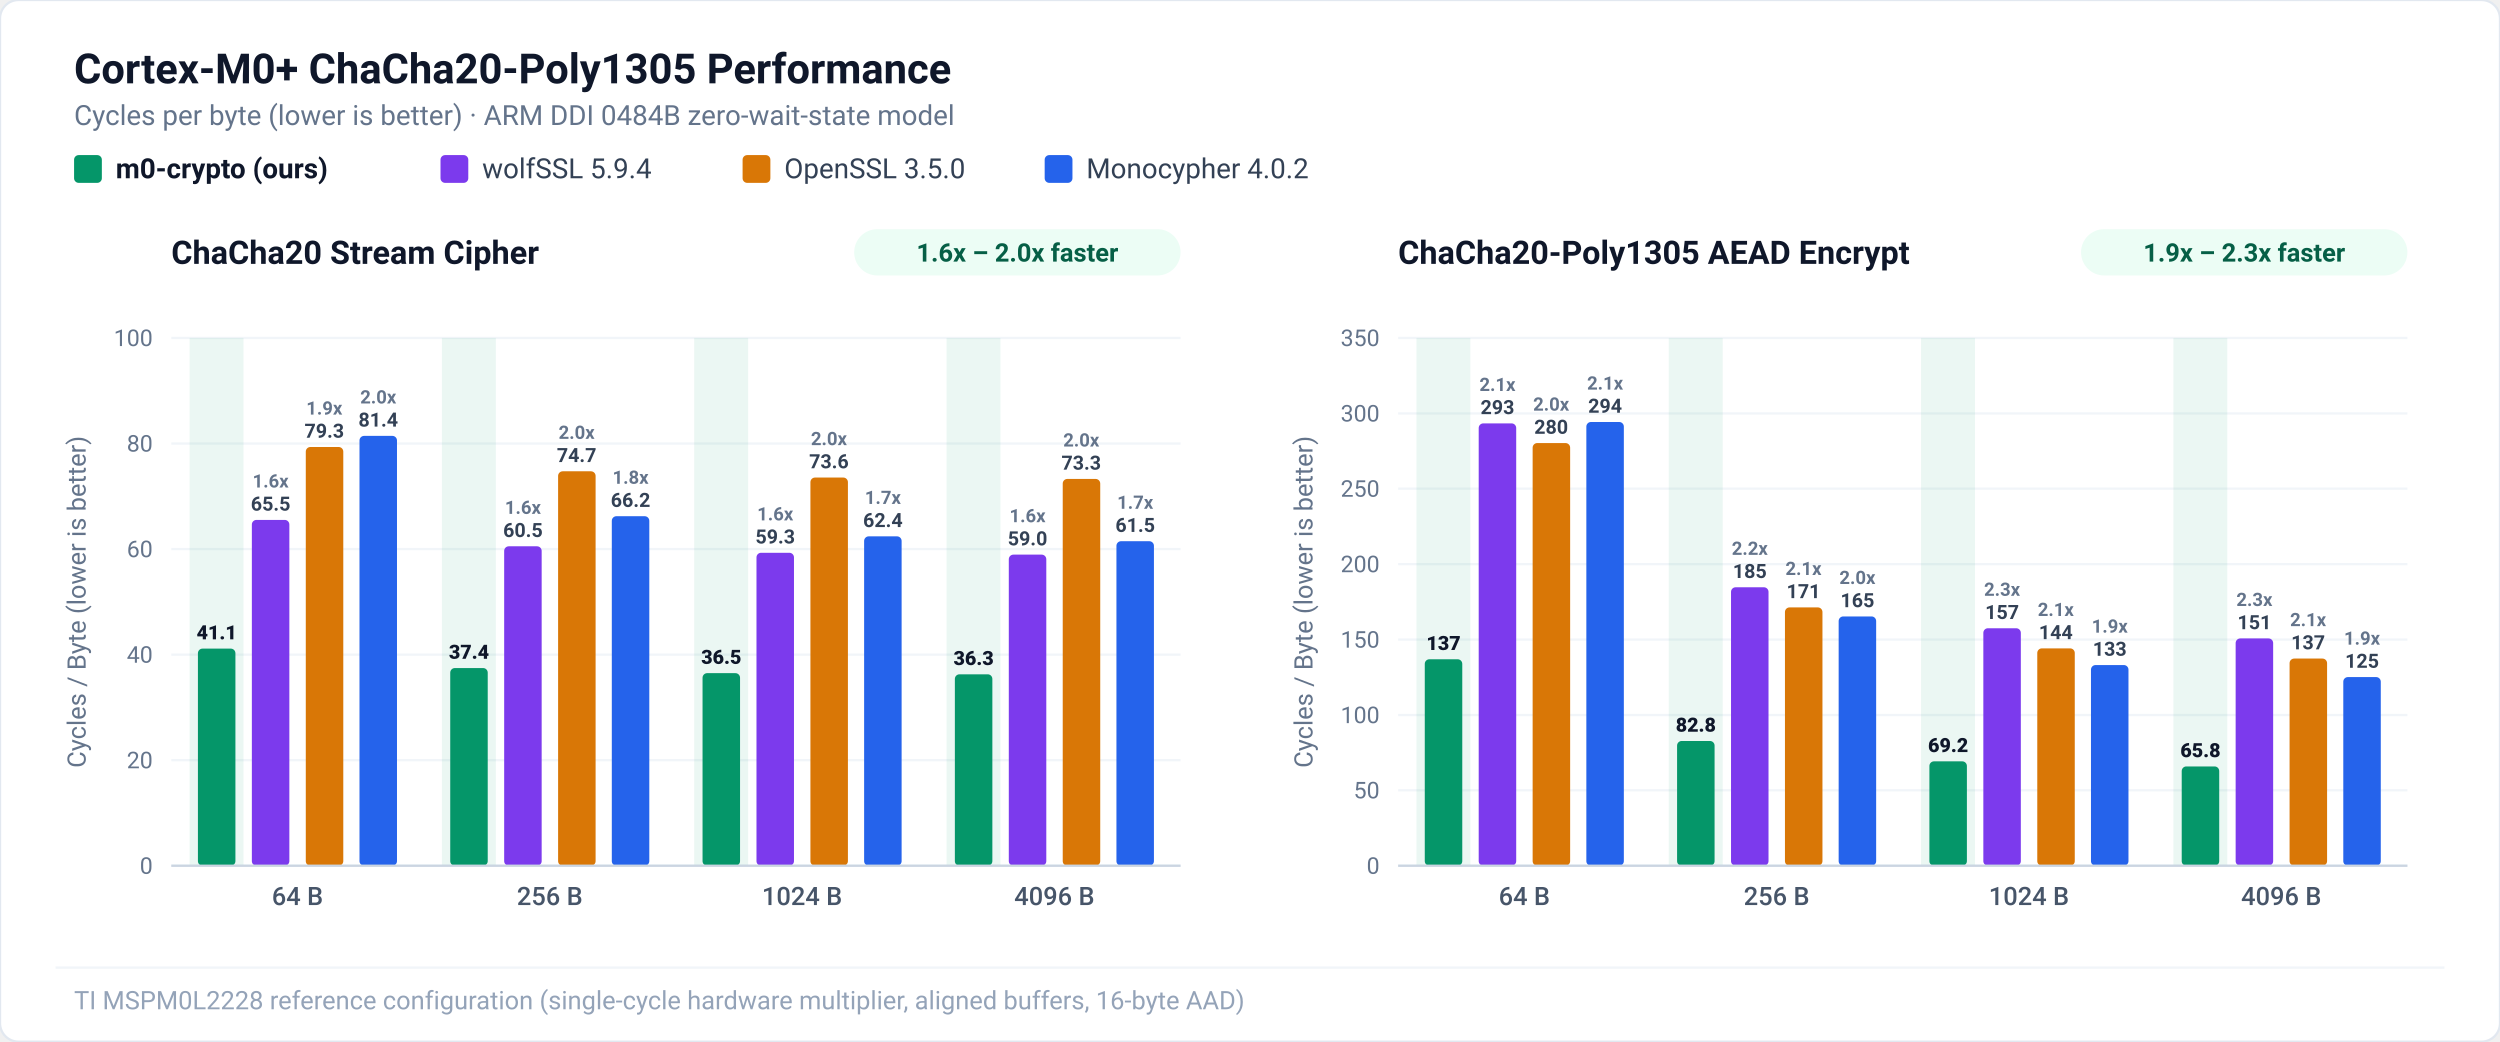
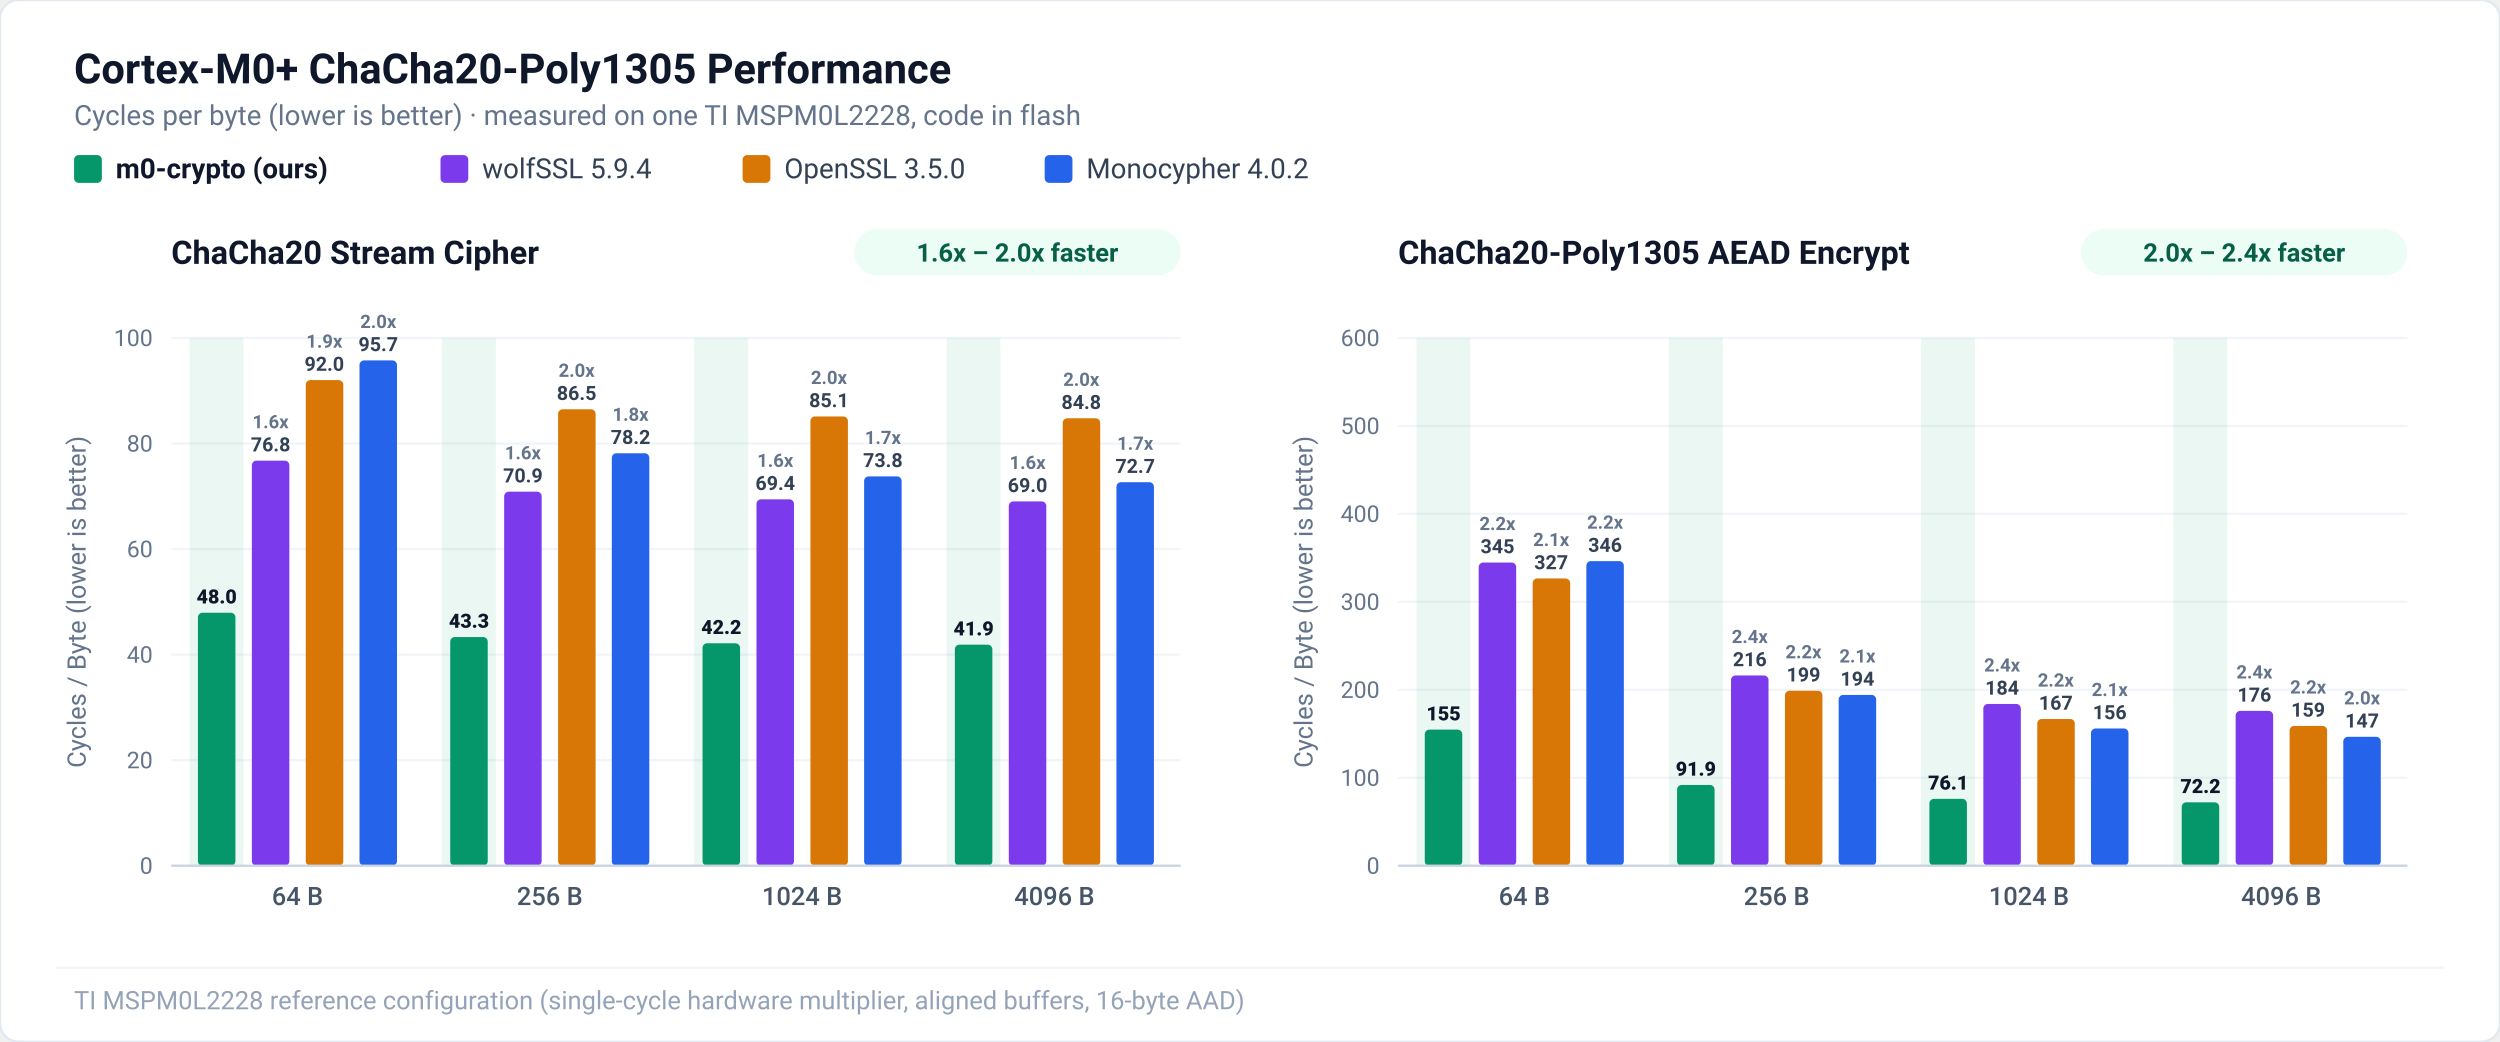
<svg xmlns="http://www.w3.org/2000/svg" viewBox="0 0 1080 450" width="1080" height="450">
  <defs />
  <style>
    text { font-family: -apple-system, BlinkMacSystemFont, "Segoe UI", Roboto, Helvetica, Arial, sans-serif; }
  </style>
  <rect width="100%" height="100%" fill="#ffffff" rx="8" stroke="#e2e8f0" stroke-width="1" />
  <text x="32" y="36" font-size="18" font-weight="700" fill="#0f172a">Cortex-M0+ ChaCha20-Poly1305 Performance</text>
-   <text x="32" y="54" font-size="12" fill="#64748b">Cycles per byte (lower is better) · ARM DDI 0484B zero-wait-state model</text>
+   <text x="32" y="54" font-size="12" fill="#64748b">Cycles per byte (lower is better) · measured on one TI MSPM0L2228, code in flash</text>
  <g>
    <rect x="32.0" y="67" width="12" height="12" rx="2" fill="#059669" />
    <text x="50.0" y="77" font-size="12" font-weight="700" fill="#0f172a">m0-crypto (ours)</text>
    <rect x="190.3" y="67" width="12" height="12" rx="2" fill="#7c3aed" />
    <text x="208.3" y="77" font-size="12" font-weight="400" fill="#334155">wolfSSL 5.9.4</text>
    <rect x="320.8" y="67" width="12" height="12" rx="2" fill="#d97706" />
    <text x="338.8" y="77" font-size="12" font-weight="400" fill="#334155">OpenSSL 3.5.0</text>
    <rect x="451.3" y="67" width="12" height="12" rx="2" fill="#2563eb" />
    <text x="469.3" y="77" font-size="12" font-weight="400" fill="#334155">Monocypher 4.0.2</text>
  </g>
  <g>
    <text x="74.0" y="114.0" font-size="14" font-weight="600" fill="#0f172a">ChaCha20 Stream Cipher</text>
    <rect x="369.0" y="99.0" width="141.0" height="20" rx="10" fill="#ecfdf5" />
    <text x="439.5" y="113.0" text-anchor="middle" font-size="11" font-weight="600" fill="#065f46">1.6x – 2.0x faster</text>
    <line x1="74.0" y1="374.0" x2="510.0" y2="374.0" stroke="#f1f5f9" stroke-width="1" />
    <text x="66.0" y="377.5" text-anchor="end" font-size="10" font-family="monospace" fill="#64748b">0</text>
    <line x1="74.0" y1="328.4" x2="510.0" y2="328.4" stroke="#f1f5f9" stroke-width="1" />
    <text x="66.0" y="331.9" text-anchor="end" font-size="10" font-family="monospace" fill="#64748b">20</text>
    <line x1="74.0" y1="282.8" x2="510.0" y2="282.8" stroke="#f1f5f9" stroke-width="1" />
    <text x="66.0" y="286.3" text-anchor="end" font-size="10" font-family="monospace" fill="#64748b">40</text>
    <line x1="74.0" y1="237.2" x2="510.0" y2="237.2" stroke="#f1f5f9" stroke-width="1" />
    <text x="66.0" y="240.7" text-anchor="end" font-size="10" font-family="monospace" fill="#64748b">60</text>
    <line x1="74.0" y1="191.6" x2="510.0" y2="191.6" stroke="#f1f5f9" stroke-width="1" />
    <text x="66.0" y="195.1" text-anchor="end" font-size="10" font-family="monospace" fill="#64748b">80</text>
    <line x1="74.0" y1="146.0" x2="510.0" y2="146.0" stroke="#f1f5f9" stroke-width="1" />
    <text x="66.0" y="149.5" text-anchor="end" font-size="10" font-family="monospace" fill="#64748b">100</text>
    <text transform="rotate(-90)" x="-260.0" y="37.0" text-anchor="middle" font-size="11" fill="#64748b">Cycles / Byte (lower is better)</text>
    <rect x="81.9" y="146.0" width="23.3" height="228.0" fill="#059669" fill-opacity="0.08" />
-     <rect x="85.5" y="280.2" width="16.2" height="93.8" fill="#059669" rx="2" />
-     <text x="93.6" y="276.2" text-anchor="middle" font-size="8.5" font-family="monospace" font-weight="800" fill="#0f172a">41.1</text>
-     <rect x="108.8" y="224.6" width="16.2" height="149.4" fill="#7c3aed" rx="2" />
-     <text x="116.9" y="220.6" text-anchor="middle" font-size="8.5" font-family="monospace" font-weight="600" fill="#334155">65.5</text>
-     <text x="116.9" y="210.6" text-anchor="middle" font-size="8" font-family="monospace" font-weight="700" fill="#64748b">1.6x</text>
-     <rect x="132.1" y="193.1" width="16.2" height="180.9" fill="#d97706" rx="2" />
-     <text x="140.1" y="189.1" text-anchor="middle" font-size="8.5" font-family="monospace" font-weight="600" fill="#334155">79.3</text>
-     <text x="140.1" y="179.1" text-anchor="middle" font-size="8" font-family="monospace" font-weight="700" fill="#64748b">1.9x</text>
-     <rect x="155.3" y="188.3" width="16.2" height="185.7" fill="#2563eb" rx="2" />
-     <text x="163.4" y="184.3" text-anchor="middle" font-size="8.5" font-family="monospace" font-weight="600" fill="#334155">81.4</text>
-     <text x="163.4" y="174.3" text-anchor="middle" font-size="8" font-family="monospace" font-weight="700" fill="#64748b">2.0x</text>
+     <rect x="85.5" y="264.7" width="16.2" height="109.3" fill="#059669" rx="2" />
+     <text x="93.6" y="260.7" text-anchor="middle" font-size="8.5" font-family="monospace" font-weight="800" fill="#0f172a">48.0</text>
+     <rect x="108.8" y="199.0" width="16.2" height="175.0" fill="#7c3aed" rx="2" />
+     <text x="116.9" y="195.0" text-anchor="middle" font-size="8.5" font-family="monospace" font-weight="600" fill="#334155">76.8</text>
+     <text x="116.9" y="185.0" text-anchor="middle" font-size="8" font-family="monospace" font-weight="700" fill="#64748b">1.6x</text>
+     <rect x="132.1" y="164.2" width="16.2" height="209.8" fill="#d97706" rx="2" />
+     <text x="140.1" y="160.2" text-anchor="middle" font-size="8.5" font-family="monospace" font-weight="600" fill="#334155">92.0</text>
+     <text x="140.1" y="150.2" text-anchor="middle" font-size="8" font-family="monospace" font-weight="700" fill="#64748b">1.9x</text>
+     <rect x="155.3" y="155.7" width="16.2" height="218.3" fill="#2563eb" rx="2" />
+     <text x="163.4" y="151.7" text-anchor="middle" font-size="8.5" font-family="monospace" font-weight="600" fill="#334155">95.7</text>
+     <text x="163.4" y="141.7" text-anchor="middle" font-size="8" font-family="monospace" font-weight="700" fill="#64748b">2.0x</text>
    <text x="128.5" y="391.0" text-anchor="middle" font-size="11" font-weight="500" fill="#475569">64 B</text>
    <rect x="190.9" y="146.0" width="23.3" height="228.0" fill="#059669" fill-opacity="0.08" />
-     <rect x="194.5" y="288.6" width="16.2" height="85.4" fill="#059669" rx="2" />
-     <text x="202.6" y="284.6" text-anchor="middle" font-size="8.5" font-family="monospace" font-weight="800" fill="#0f172a">37.4</text>
-     <rect x="217.8" y="236.0" width="16.2" height="138.0" fill="#7c3aed" rx="2" />
-     <text x="225.9" y="232.0" text-anchor="middle" font-size="8.5" font-family="monospace" font-weight="600" fill="#334155">60.5</text>
-     <text x="225.9" y="222.0" text-anchor="middle" font-size="8" font-family="monospace" font-weight="700" fill="#64748b">1.6x</text>
-     <rect x="241.1" y="203.6" width="16.2" height="170.4" fill="#d97706" rx="2" />
-     <text x="249.1" y="199.6" text-anchor="middle" font-size="8.5" font-family="monospace" font-weight="600" fill="#334155">74.7</text>
-     <text x="249.1" y="189.6" text-anchor="middle" font-size="8" font-family="monospace" font-weight="700" fill="#64748b">2.0x</text>
-     <rect x="264.3" y="223.0" width="16.2" height="151.0" fill="#2563eb" rx="2" />
-     <text x="272.4" y="219.0" text-anchor="middle" font-size="8.5" font-family="monospace" font-weight="600" fill="#334155">66.2</text>
-     <text x="272.4" y="209.0" text-anchor="middle" font-size="8" font-family="monospace" font-weight="700" fill="#64748b">1.8x</text>
+     <rect x="194.5" y="275.2" width="16.2" height="98.8" fill="#059669" rx="2" />
+     <text x="202.6" y="271.2" text-anchor="middle" font-size="8.5" font-family="monospace" font-weight="800" fill="#0f172a">43.3</text>
+     <rect x="217.8" y="212.4" width="16.2" height="161.6" fill="#7c3aed" rx="2" />
+     <text x="225.9" y="208.4" text-anchor="middle" font-size="8.5" font-family="monospace" font-weight="600" fill="#334155">70.9</text>
+     <text x="225.9" y="198.4" text-anchor="middle" font-size="8" font-family="monospace" font-weight="700" fill="#64748b">1.6x</text>
+     <rect x="241.1" y="176.8" width="16.2" height="197.2" fill="#d97706" rx="2" />
+     <text x="249.1" y="172.8" text-anchor="middle" font-size="8.5" font-family="monospace" font-weight="600" fill="#334155">86.5</text>
+     <text x="249.1" y="162.8" text-anchor="middle" font-size="8" font-family="monospace" font-weight="700" fill="#64748b">2.0x</text>
+     <rect x="264.3" y="195.8" width="16.2" height="178.2" fill="#2563eb" rx="2" />
+     <text x="272.4" y="191.8" text-anchor="middle" font-size="8.5" font-family="monospace" font-weight="600" fill="#334155">78.2</text>
+     <text x="272.4" y="181.8" text-anchor="middle" font-size="8" font-family="monospace" font-weight="700" fill="#64748b">1.8x</text>
    <text x="237.5" y="391.0" text-anchor="middle" font-size="11" font-weight="500" fill="#475569">256 B</text>
    <rect x="299.9" y="146.0" width="23.3" height="228.0" fill="#059669" fill-opacity="0.08" />
-     <rect x="303.5" y="290.8" width="16.2" height="83.2" fill="#059669" rx="2" />
-     <text x="311.6" y="286.8" text-anchor="middle" font-size="8.5" font-family="monospace" font-weight="800" fill="#0f172a">36.5</text>
-     <rect x="326.8" y="238.8" width="16.2" height="135.2" fill="#7c3aed" rx="2" />
-     <text x="334.9" y="234.8" text-anchor="middle" font-size="8.5" font-family="monospace" font-weight="600" fill="#334155">59.3</text>
-     <text x="334.9" y="224.8" text-anchor="middle" font-size="8" font-family="monospace" font-weight="700" fill="#64748b">1.6x</text>
-     <rect x="350.1" y="206.3" width="16.2" height="167.7" fill="#d97706" rx="2" />
-     <text x="358.1" y="202.3" text-anchor="middle" font-size="8.5" font-family="monospace" font-weight="600" fill="#334155">73.6</text>
-     <text x="358.1" y="192.3" text-anchor="middle" font-size="8" font-family="monospace" font-weight="700" fill="#64748b">2.0x</text>
-     <rect x="373.3" y="231.7" width="16.2" height="142.3" fill="#2563eb" rx="2" />
-     <text x="381.4" y="227.7" text-anchor="middle" font-size="8.5" font-family="monospace" font-weight="600" fill="#334155">62.4</text>
-     <text x="381.4" y="217.7" text-anchor="middle" font-size="8" font-family="monospace" font-weight="700" fill="#64748b">1.7x</text>
+     <rect x="303.5" y="277.9" width="16.2" height="96.1" fill="#059669" rx="2" />
+     <text x="311.6" y="273.9" text-anchor="middle" font-size="8.5" font-family="monospace" font-weight="800" fill="#0f172a">42.2</text>
+     <rect x="326.8" y="215.7" width="16.2" height="158.3" fill="#7c3aed" rx="2" />
+     <text x="334.9" y="211.7" text-anchor="middle" font-size="8.5" font-family="monospace" font-weight="600" fill="#334155">69.4</text>
+     <text x="334.9" y="201.7" text-anchor="middle" font-size="8" font-family="monospace" font-weight="700" fill="#64748b">1.6x</text>
+     <rect x="350.1" y="179.9" width="16.2" height="194.1" fill="#d97706" rx="2" />
+     <text x="358.1" y="175.9" text-anchor="middle" font-size="8.5" font-family="monospace" font-weight="600" fill="#334155">85.1</text>
+     <text x="358.1" y="165.9" text-anchor="middle" font-size="8" font-family="monospace" font-weight="700" fill="#64748b">2.0x</text>
+     <rect x="373.3" y="205.8" width="16.2" height="168.2" fill="#2563eb" rx="2" />
+     <text x="381.4" y="201.8" text-anchor="middle" font-size="8.5" font-family="monospace" font-weight="600" fill="#334155">73.8</text>
+     <text x="381.4" y="191.8" text-anchor="middle" font-size="8" font-family="monospace" font-weight="700" fill="#64748b">1.7x</text>
    <text x="346.5" y="391.0" text-anchor="middle" font-size="11" font-weight="500" fill="#475569">1024 B</text>
    <rect x="408.9" y="146.0" width="23.3" height="228.0" fill="#059669" fill-opacity="0.08" />
-     <rect x="412.5" y="291.3" width="16.2" height="82.7" fill="#059669" rx="2" />
-     <text x="420.6" y="287.3" text-anchor="middle" font-size="8.5" font-family="monospace" font-weight="800" fill="#0f172a">36.3</text>
-     <rect x="435.8" y="239.6" width="16.2" height="134.4" fill="#7c3aed" rx="2" />
-     <text x="443.9" y="235.6" text-anchor="middle" font-size="8.5" font-family="monospace" font-weight="600" fill="#334155">59.0</text>
-     <text x="443.9" y="225.6" text-anchor="middle" font-size="8" font-family="monospace" font-weight="700" fill="#64748b">1.6x</text>
-     <rect x="459.1" y="206.9" width="16.2" height="167.1" fill="#d97706" rx="2" />
-     <text x="467.1" y="202.9" text-anchor="middle" font-size="8.5" font-family="monospace" font-weight="600" fill="#334155">73.3</text>
-     <text x="467.1" y="192.9" text-anchor="middle" font-size="8" font-family="monospace" font-weight="700" fill="#64748b">2.0x</text>
-     <rect x="482.3" y="233.8" width="16.2" height="140.2" fill="#2563eb" rx="2" />
-     <text x="490.4" y="229.8" text-anchor="middle" font-size="8.5" font-family="monospace" font-weight="600" fill="#334155">61.5</text>
-     <text x="490.4" y="219.8" text-anchor="middle" font-size="8" font-family="monospace" font-weight="700" fill="#64748b">1.7x</text>
+     <rect x="412.5" y="278.5" width="16.2" height="95.5" fill="#059669" rx="2" />
+     <text x="420.6" y="274.5" text-anchor="middle" font-size="8.5" font-family="monospace" font-weight="800" fill="#0f172a">41.9</text>
+     <rect x="435.8" y="216.6" width="16.2" height="157.4" fill="#7c3aed" rx="2" />
+     <text x="443.9" y="212.6" text-anchor="middle" font-size="8.5" font-family="monospace" font-weight="600" fill="#334155">69.0</text>
+     <text x="443.9" y="202.6" text-anchor="middle" font-size="8" font-family="monospace" font-weight="700" fill="#64748b">1.6x</text>
+     <rect x="459.1" y="180.7" width="16.2" height="193.3" fill="#d97706" rx="2" />
+     <text x="467.1" y="176.7" text-anchor="middle" font-size="8.5" font-family="monospace" font-weight="600" fill="#334155">84.8</text>
+     <text x="467.1" y="166.7" text-anchor="middle" font-size="8" font-family="monospace" font-weight="700" fill="#64748b">2.0x</text>
+     <rect x="482.3" y="208.3" width="16.2" height="165.7" fill="#2563eb" rx="2" />
+     <text x="490.4" y="204.3" text-anchor="middle" font-size="8.5" font-family="monospace" font-weight="600" fill="#334155">72.7</text>
+     <text x="490.4" y="194.3" text-anchor="middle" font-size="8" font-family="monospace" font-weight="700" fill="#64748b">1.7x</text>
    <text x="455.5" y="391.0" text-anchor="middle" font-size="11" font-weight="500" fill="#475569">4096 B</text>
    <line x1="74.0" y1="374.0" x2="510.0" y2="374.0" stroke="#cbd5e1" stroke-width="1" />
  </g>
  <g>
    <text x="604.0" y="114.0" font-size="14" font-weight="600" fill="#0f172a">ChaCha20-Poly1305 AEAD Encrypt</text>
    <rect x="899.0" y="99.0" width="141.0" height="20" rx="10" fill="#ecfdf5" />
-     <text x="969.5" y="113.0" text-anchor="middle" font-size="11" font-weight="600" fill="#065f46">1.9x – 2.3x faster</text>
+     <text x="969.5" y="113.0" text-anchor="middle" font-size="11" font-weight="600" fill="#065f46">2.0x – 2.4x faster</text>
    <line x1="604.0" y1="374.0" x2="1040.0" y2="374.0" stroke="#f1f5f9" stroke-width="1" />
    <text x="596.0" y="377.5" text-anchor="end" font-size="10" font-family="monospace" fill="#64748b">0</text>
-     <line x1="604.0" y1="341.4" x2="1040.0" y2="341.4" stroke="#f1f5f9" stroke-width="1" />
-     <text x="596.0" y="344.9" text-anchor="end" font-size="10" font-family="monospace" fill="#64748b">50</text>
-     <line x1="604.0" y1="308.9" x2="1040.0" y2="308.9" stroke="#f1f5f9" stroke-width="1" />
-     <text x="596.0" y="312.4" text-anchor="end" font-size="10" font-family="monospace" fill="#64748b">100</text>
-     <line x1="604.0" y1="276.3" x2="1040.0" y2="276.3" stroke="#f1f5f9" stroke-width="1" />
-     <text x="596.0" y="279.8" text-anchor="end" font-size="10" font-family="monospace" fill="#64748b">150</text>
-     <line x1="604.0" y1="243.7" x2="1040.0" y2="243.7" stroke="#f1f5f9" stroke-width="1" />
-     <text x="596.0" y="247.2" text-anchor="end" font-size="10" font-family="monospace" fill="#64748b">200</text>
-     <line x1="604.0" y1="211.1" x2="1040.0" y2="211.1" stroke="#f1f5f9" stroke-width="1" />
-     <text x="596.0" y="214.6" text-anchor="end" font-size="10" font-family="monospace" fill="#64748b">250</text>
-     <line x1="604.0" y1="178.6" x2="1040.0" y2="178.6" stroke="#f1f5f9" stroke-width="1" />
-     <text x="596.0" y="182.1" text-anchor="end" font-size="10" font-family="monospace" fill="#64748b">300</text>
+     <line x1="604.0" y1="336.0" x2="1040.0" y2="336.0" stroke="#f1f5f9" stroke-width="1" />
+     <text x="596.0" y="339.5" text-anchor="end" font-size="10" font-family="monospace" fill="#64748b">100</text>
+     <line x1="604.0" y1="298.0" x2="1040.0" y2="298.0" stroke="#f1f5f9" stroke-width="1" />
+     <text x="596.0" y="301.5" text-anchor="end" font-size="10" font-family="monospace" fill="#64748b">200</text>
+     <line x1="604.0" y1="260.0" x2="1040.0" y2="260.0" stroke="#f1f5f9" stroke-width="1" />
+     <text x="596.0" y="263.5" text-anchor="end" font-size="10" font-family="monospace" fill="#64748b">300</text>
+     <line x1="604.0" y1="222.0" x2="1040.0" y2="222.0" stroke="#f1f5f9" stroke-width="1" />
+     <text x="596.0" y="225.5" text-anchor="end" font-size="10" font-family="monospace" fill="#64748b">400</text>
+     <line x1="604.0" y1="184.0" x2="1040.0" y2="184.0" stroke="#f1f5f9" stroke-width="1" />
+     <text x="596.0" y="187.5" text-anchor="end" font-size="10" font-family="monospace" fill="#64748b">500</text>
    <line x1="604.0" y1="146.0" x2="1040.0" y2="146.0" stroke="#f1f5f9" stroke-width="1" />
-     <text x="596.0" y="149.5" text-anchor="end" font-size="10" font-family="monospace" fill="#64748b">350</text>
+     <text x="596.0" y="149.5" text-anchor="end" font-size="10" font-family="monospace" fill="#64748b">600</text>
    <text transform="rotate(-90)" x="-260.0" y="567.0" text-anchor="middle" font-size="11" fill="#64748b">Cycles / Byte (lower is better)</text>
    <rect x="611.9" y="146.0" width="23.3" height="228.0" fill="#059669" fill-opacity="0.08" />
-     <rect x="615.5" y="284.8" width="16.2" height="89.2" fill="#059669" rx="2" />
-     <text x="623.6" y="280.8" text-anchor="middle" font-size="8.5" font-family="monospace" font-weight="800" fill="#0f172a">137</text>
-     <rect x="638.8" y="182.9" width="16.2" height="191.1" fill="#7c3aed" rx="2" />
-     <text x="646.9" y="178.9" text-anchor="middle" font-size="8.5" font-family="monospace" font-weight="600" fill="#334155">293</text>
-     <text x="646.9" y="168.9" text-anchor="middle" font-size="8" font-family="monospace" font-weight="700" fill="#64748b">2.1x</text>
-     <rect x="662.1" y="191.4" width="16.2" height="182.6" fill="#d97706" rx="2" />
-     <text x="670.1" y="187.4" text-anchor="middle" font-size="8.5" font-family="monospace" font-weight="600" fill="#334155">280</text>
-     <text x="670.1" y="177.4" text-anchor="middle" font-size="8" font-family="monospace" font-weight="700" fill="#64748b">2.0x</text>
-     <rect x="685.3" y="182.3" width="16.2" height="191.7" fill="#2563eb" rx="2" />
-     <text x="693.4" y="178.3" text-anchor="middle" font-size="8.5" font-family="monospace" font-weight="600" fill="#334155">294</text>
-     <text x="693.4" y="168.3" text-anchor="middle" font-size="8" font-family="monospace" font-weight="700" fill="#64748b">2.1x</text>
+     <rect x="615.5" y="315.2" width="16.2" height="58.8" fill="#059669" rx="2" />
+     <text x="623.6" y="311.2" text-anchor="middle" font-size="8.5" font-family="monospace" font-weight="800" fill="#0f172a">155</text>
+     <rect x="638.8" y="243.0" width="16.2" height="131.0" fill="#7c3aed" rx="2" />
+     <text x="646.9" y="239.0" text-anchor="middle" font-size="8.5" font-family="monospace" font-weight="600" fill="#334155">345</text>
+     <text x="646.9" y="229.0" text-anchor="middle" font-size="8" font-family="monospace" font-weight="700" fill="#64748b">2.2x</text>
+     <rect x="662.1" y="249.9" width="16.2" height="124.1" fill="#d97706" rx="2" />
+     <text x="670.1" y="245.9" text-anchor="middle" font-size="8.5" font-family="monospace" font-weight="600" fill="#334155">327</text>
+     <text x="670.1" y="235.9" text-anchor="middle" font-size="8" font-family="monospace" font-weight="700" fill="#64748b">2.1x</text>
+     <rect x="685.3" y="242.4" width="16.2" height="131.6" fill="#2563eb" rx="2" />
+     <text x="693.4" y="238.4" text-anchor="middle" font-size="8.5" font-family="monospace" font-weight="600" fill="#334155">346</text>
+     <text x="693.4" y="228.4" text-anchor="middle" font-size="8" font-family="monospace" font-weight="700" fill="#64748b">2.2x</text>
    <text x="658.5" y="391.0" text-anchor="middle" font-size="11" font-weight="500" fill="#475569">64 B</text>
    <rect x="720.9" y="146.0" width="23.3" height="228.0" fill="#059669" fill-opacity="0.08" />
-     <rect x="724.5" y="320.1" width="16.2" height="53.9" fill="#059669" rx="2" />
-     <text x="732.6" y="316.1" text-anchor="middle" font-size="8.5" font-family="monospace" font-weight="800" fill="#0f172a">82.8</text>
-     <rect x="747.8" y="253.7" width="16.2" height="120.3" fill="#7c3aed" rx="2" />
-     <text x="755.9" y="249.7" text-anchor="middle" font-size="8.5" font-family="monospace" font-weight="600" fill="#334155">185</text>
-     <text x="755.9" y="239.7" text-anchor="middle" font-size="8" font-family="monospace" font-weight="700" fill="#64748b">2.2x</text>
-     <rect x="771.1" y="262.4" width="16.2" height="111.6" fill="#d97706" rx="2" />
-     <text x="779.1" y="258.4" text-anchor="middle" font-size="8.5" font-family="monospace" font-weight="600" fill="#334155">171</text>
-     <text x="779.1" y="248.4" text-anchor="middle" font-size="8" font-family="monospace" font-weight="700" fill="#64748b">2.1x</text>
-     <rect x="794.3" y="266.3" width="16.2" height="107.7" fill="#2563eb" rx="2" />
-     <text x="802.4" y="262.3" text-anchor="middle" font-size="8.5" font-family="monospace" font-weight="600" fill="#334155">165</text>
-     <text x="802.4" y="252.3" text-anchor="middle" font-size="8" font-family="monospace" font-weight="700" fill="#64748b">2.0x</text>
+     <rect x="724.5" y="339.1" width="16.2" height="34.9" fill="#059669" rx="2" />
+     <text x="732.6" y="335.1" text-anchor="middle" font-size="8.5" font-family="monospace" font-weight="800" fill="#0f172a">91.9</text>
+     <rect x="747.8" y="291.8" width="16.2" height="82.2" fill="#7c3aed" rx="2" />
+     <text x="755.9" y="287.8" text-anchor="middle" font-size="8.5" font-family="monospace" font-weight="600" fill="#334155">216</text>
+     <text x="755.9" y="277.8" text-anchor="middle" font-size="8" font-family="monospace" font-weight="700" fill="#64748b">2.4x</text>
+     <rect x="771.1" y="298.4" width="16.2" height="75.6" fill="#d97706" rx="2" />
+     <text x="779.1" y="294.4" text-anchor="middle" font-size="8.5" font-family="monospace" font-weight="600" fill="#334155">199</text>
+     <text x="779.1" y="284.4" text-anchor="middle" font-size="8" font-family="monospace" font-weight="700" fill="#64748b">2.2x</text>
+     <rect x="794.3" y="300.2" width="16.2" height="73.8" fill="#2563eb" rx="2" />
+     <text x="802.4" y="296.2" text-anchor="middle" font-size="8.5" font-family="monospace" font-weight="600" fill="#334155">194</text>
+     <text x="802.4" y="286.2" text-anchor="middle" font-size="8" font-family="monospace" font-weight="700" fill="#64748b">2.1x</text>
    <text x="767.5" y="391.0" text-anchor="middle" font-size="11" font-weight="500" fill="#475569">256 B</text>
    <rect x="829.9" y="146.0" width="23.3" height="228.0" fill="#059669" fill-opacity="0.08" />
-     <rect x="833.5" y="328.9" width="16.2" height="45.1" fill="#059669" rx="2" />
-     <text x="841.6" y="324.9" text-anchor="middle" font-size="8.5" font-family="monospace" font-weight="800" fill="#0f172a">69.2</text>
-     <rect x="856.8" y="271.4" width="16.2" height="102.6" fill="#7c3aed" rx="2" />
-     <text x="864.9" y="267.4" text-anchor="middle" font-size="8.5" font-family="monospace" font-weight="600" fill="#334155">157</text>
-     <text x="864.9" y="257.4" text-anchor="middle" font-size="8" font-family="monospace" font-weight="700" fill="#64748b">2.3x</text>
-     <rect x="880.1" y="280.1" width="16.2" height="93.9" fill="#d97706" rx="2" />
-     <text x="888.1" y="276.1" text-anchor="middle" font-size="8.5" font-family="monospace" font-weight="600" fill="#334155">144</text>
-     <text x="888.1" y="266.1" text-anchor="middle" font-size="8" font-family="monospace" font-weight="700" fill="#64748b">2.1x</text>
-     <rect x="903.3" y="287.3" width="16.2" height="86.7" fill="#2563eb" rx="2" />
-     <text x="911.4" y="283.3" text-anchor="middle" font-size="8.5" font-family="monospace" font-weight="600" fill="#334155">133</text>
-     <text x="911.4" y="273.3" text-anchor="middle" font-size="8" font-family="monospace" font-weight="700" fill="#64748b">1.9x</text>
+     <rect x="833.5" y="345.1" width="16.2" height="28.9" fill="#059669" rx="2" />
+     <text x="841.6" y="341.1" text-anchor="middle" font-size="8.5" font-family="monospace" font-weight="800" fill="#0f172a">76.1</text>
+     <rect x="856.8" y="304.1" width="16.2" height="69.9" fill="#7c3aed" rx="2" />
+     <text x="864.9" y="300.1" text-anchor="middle" font-size="8.5" font-family="monospace" font-weight="600" fill="#334155">184</text>
+     <text x="864.9" y="290.1" text-anchor="middle" font-size="8" font-family="monospace" font-weight="700" fill="#64748b">2.4x</text>
+     <rect x="880.1" y="310.6" width="16.2" height="63.4" fill="#d97706" rx="2" />
+     <text x="888.1" y="306.6" text-anchor="middle" font-size="8.5" font-family="monospace" font-weight="600" fill="#334155">167</text>
+     <text x="888.1" y="296.6" text-anchor="middle" font-size="8" font-family="monospace" font-weight="700" fill="#64748b">2.2x</text>
+     <rect x="903.3" y="314.7" width="16.2" height="59.3" fill="#2563eb" rx="2" />
+     <text x="911.4" y="310.7" text-anchor="middle" font-size="8.5" font-family="monospace" font-weight="600" fill="#334155">156</text>
+     <text x="911.4" y="300.7" text-anchor="middle" font-size="8" font-family="monospace" font-weight="700" fill="#64748b">2.1x</text>
    <text x="876.5" y="391.0" text-anchor="middle" font-size="11" font-weight="500" fill="#475569">1024 B</text>
    <rect x="938.9" y="146.0" width="23.3" height="228.0" fill="#059669" fill-opacity="0.08" />
-     <rect x="942.5" y="331.1" width="16.2" height="42.9" fill="#059669" rx="2" />
-     <text x="950.6" y="327.1" text-anchor="middle" font-size="8.5" font-family="monospace" font-weight="800" fill="#0f172a">65.8</text>
-     <rect x="965.8" y="275.8" width="16.2" height="98.2" fill="#7c3aed" rx="2" />
-     <text x="973.9" y="271.8" text-anchor="middle" font-size="8.5" font-family="monospace" font-weight="600" fill="#334155">151</text>
-     <text x="973.9" y="261.8" text-anchor="middle" font-size="8" font-family="monospace" font-weight="700" fill="#64748b">2.3x</text>
-     <rect x="989.1" y="284.5" width="16.2" height="89.5" fill="#d97706" rx="2" />
-     <text x="997.1" y="280.5" text-anchor="middle" font-size="8.5" font-family="monospace" font-weight="600" fill="#334155">137</text>
-     <text x="997.1" y="270.5" text-anchor="middle" font-size="8" font-family="monospace" font-weight="700" fill="#64748b">2.1x</text>
-     <rect x="1012.3" y="292.5" width="16.2" height="81.5" fill="#2563eb" rx="2" />
-     <text x="1020.4" y="288.5" text-anchor="middle" font-size="8.5" font-family="monospace" font-weight="600" fill="#334155">125</text>
-     <text x="1020.4" y="278.5" text-anchor="middle" font-size="8" font-family="monospace" font-weight="700" fill="#64748b">1.9x</text>
+     <rect x="942.5" y="346.6" width="16.2" height="27.4" fill="#059669" rx="2" />
+     <text x="950.6" y="342.6" text-anchor="middle" font-size="8.5" font-family="monospace" font-weight="800" fill="#0f172a">72.2</text>
+     <rect x="965.8" y="307.1" width="16.2" height="66.9" fill="#7c3aed" rx="2" />
+     <text x="973.9" y="303.1" text-anchor="middle" font-size="8.5" font-family="monospace" font-weight="600" fill="#334155">176</text>
+     <text x="973.9" y="293.1" text-anchor="middle" font-size="8" font-family="monospace" font-weight="700" fill="#64748b">2.4x</text>
+     <rect x="989.1" y="313.6" width="16.2" height="60.4" fill="#d97706" rx="2" />
+     <text x="997.1" y="309.6" text-anchor="middle" font-size="8.5" font-family="monospace" font-weight="600" fill="#334155">159</text>
+     <text x="997.1" y="299.6" text-anchor="middle" font-size="8" font-family="monospace" font-weight="700" fill="#64748b">2.2x</text>
+     <rect x="1012.3" y="318.3" width="16.2" height="55.7" fill="#2563eb" rx="2" />
+     <text x="1020.4" y="314.3" text-anchor="middle" font-size="8.5" font-family="monospace" font-weight="600" fill="#334155">147</text>
+     <text x="1020.4" y="304.3" text-anchor="middle" font-size="8" font-family="monospace" font-weight="700" fill="#64748b">2.0x</text>
    <text x="985.5" y="391.0" text-anchor="middle" font-size="11" font-weight="500" fill="#475569">4096 B</text>
    <line x1="604.0" y1="374.0" x2="1040.0" y2="374.0" stroke="#cbd5e1" stroke-width="1" />
  </g>
  <line x1="24" y1="418" x2="1056" y2="418" stroke="#f1f5f9" stroke-width="1" />
  <text x="32" y="436" font-size="11" fill="#94a3b8">TI MSPM0L2228 reference configuration (single-cycle hardware multiplier, aligned buffers, 16-byte AAD)</text>
</svg>
